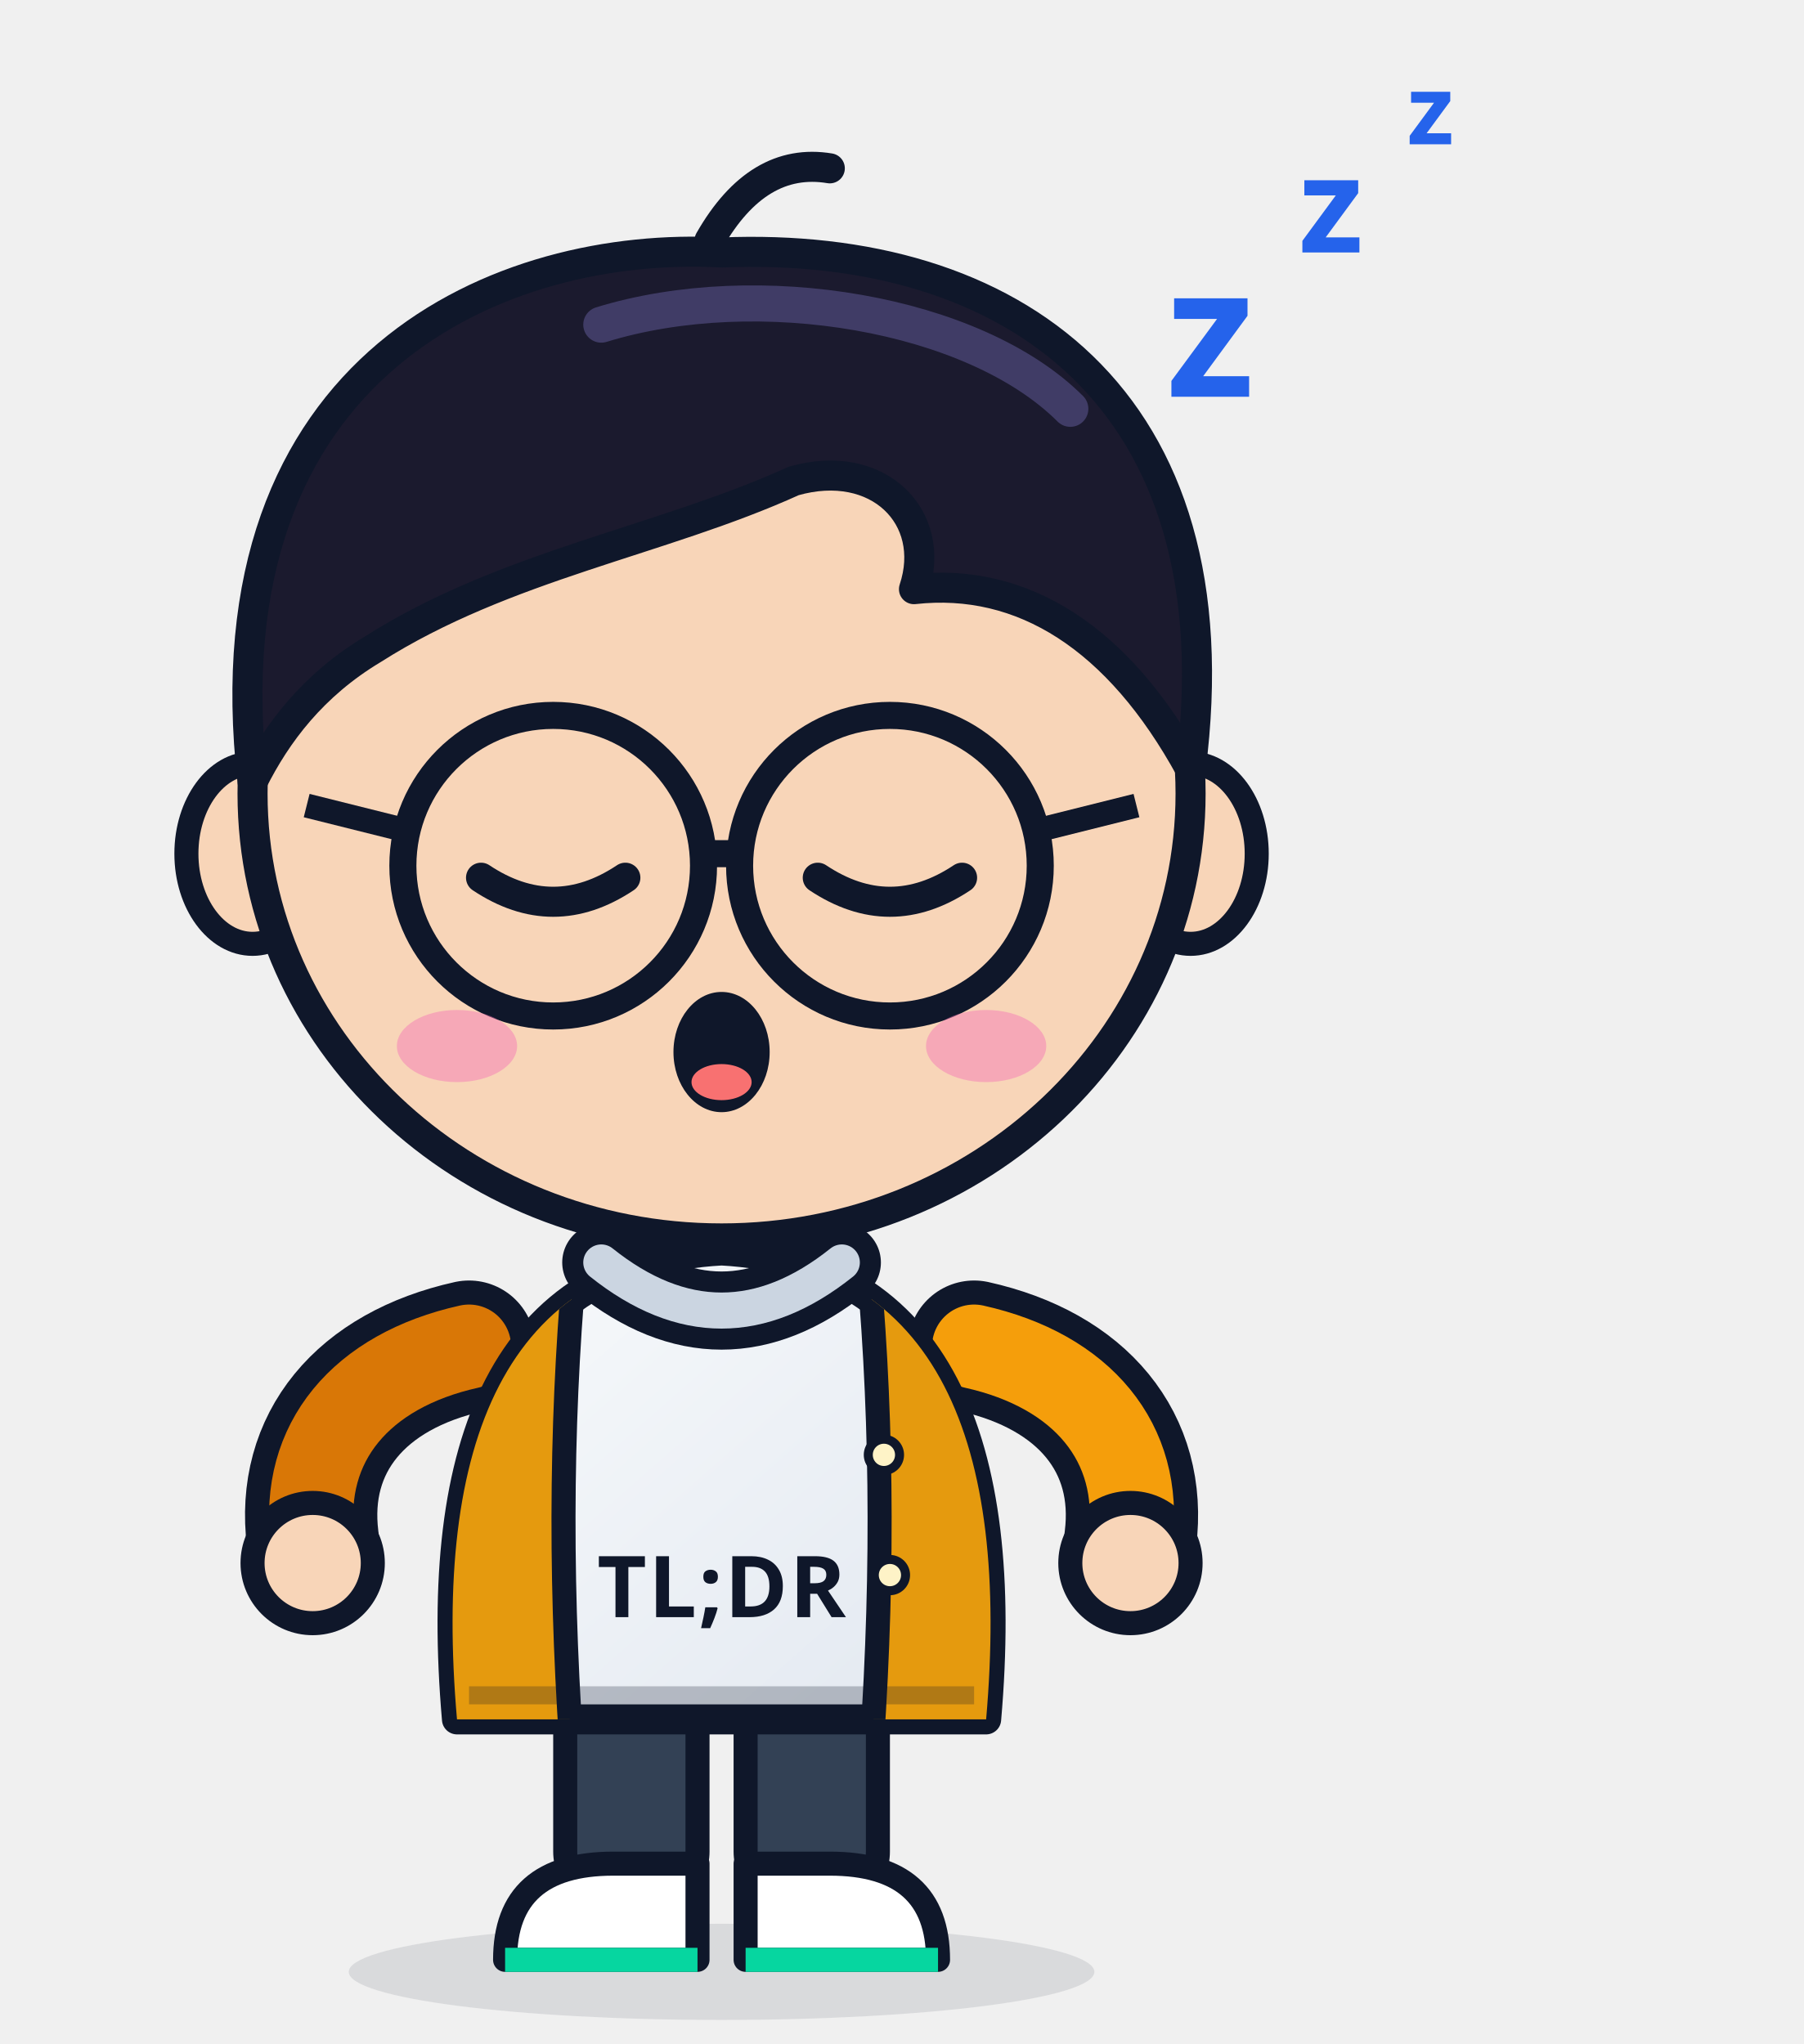
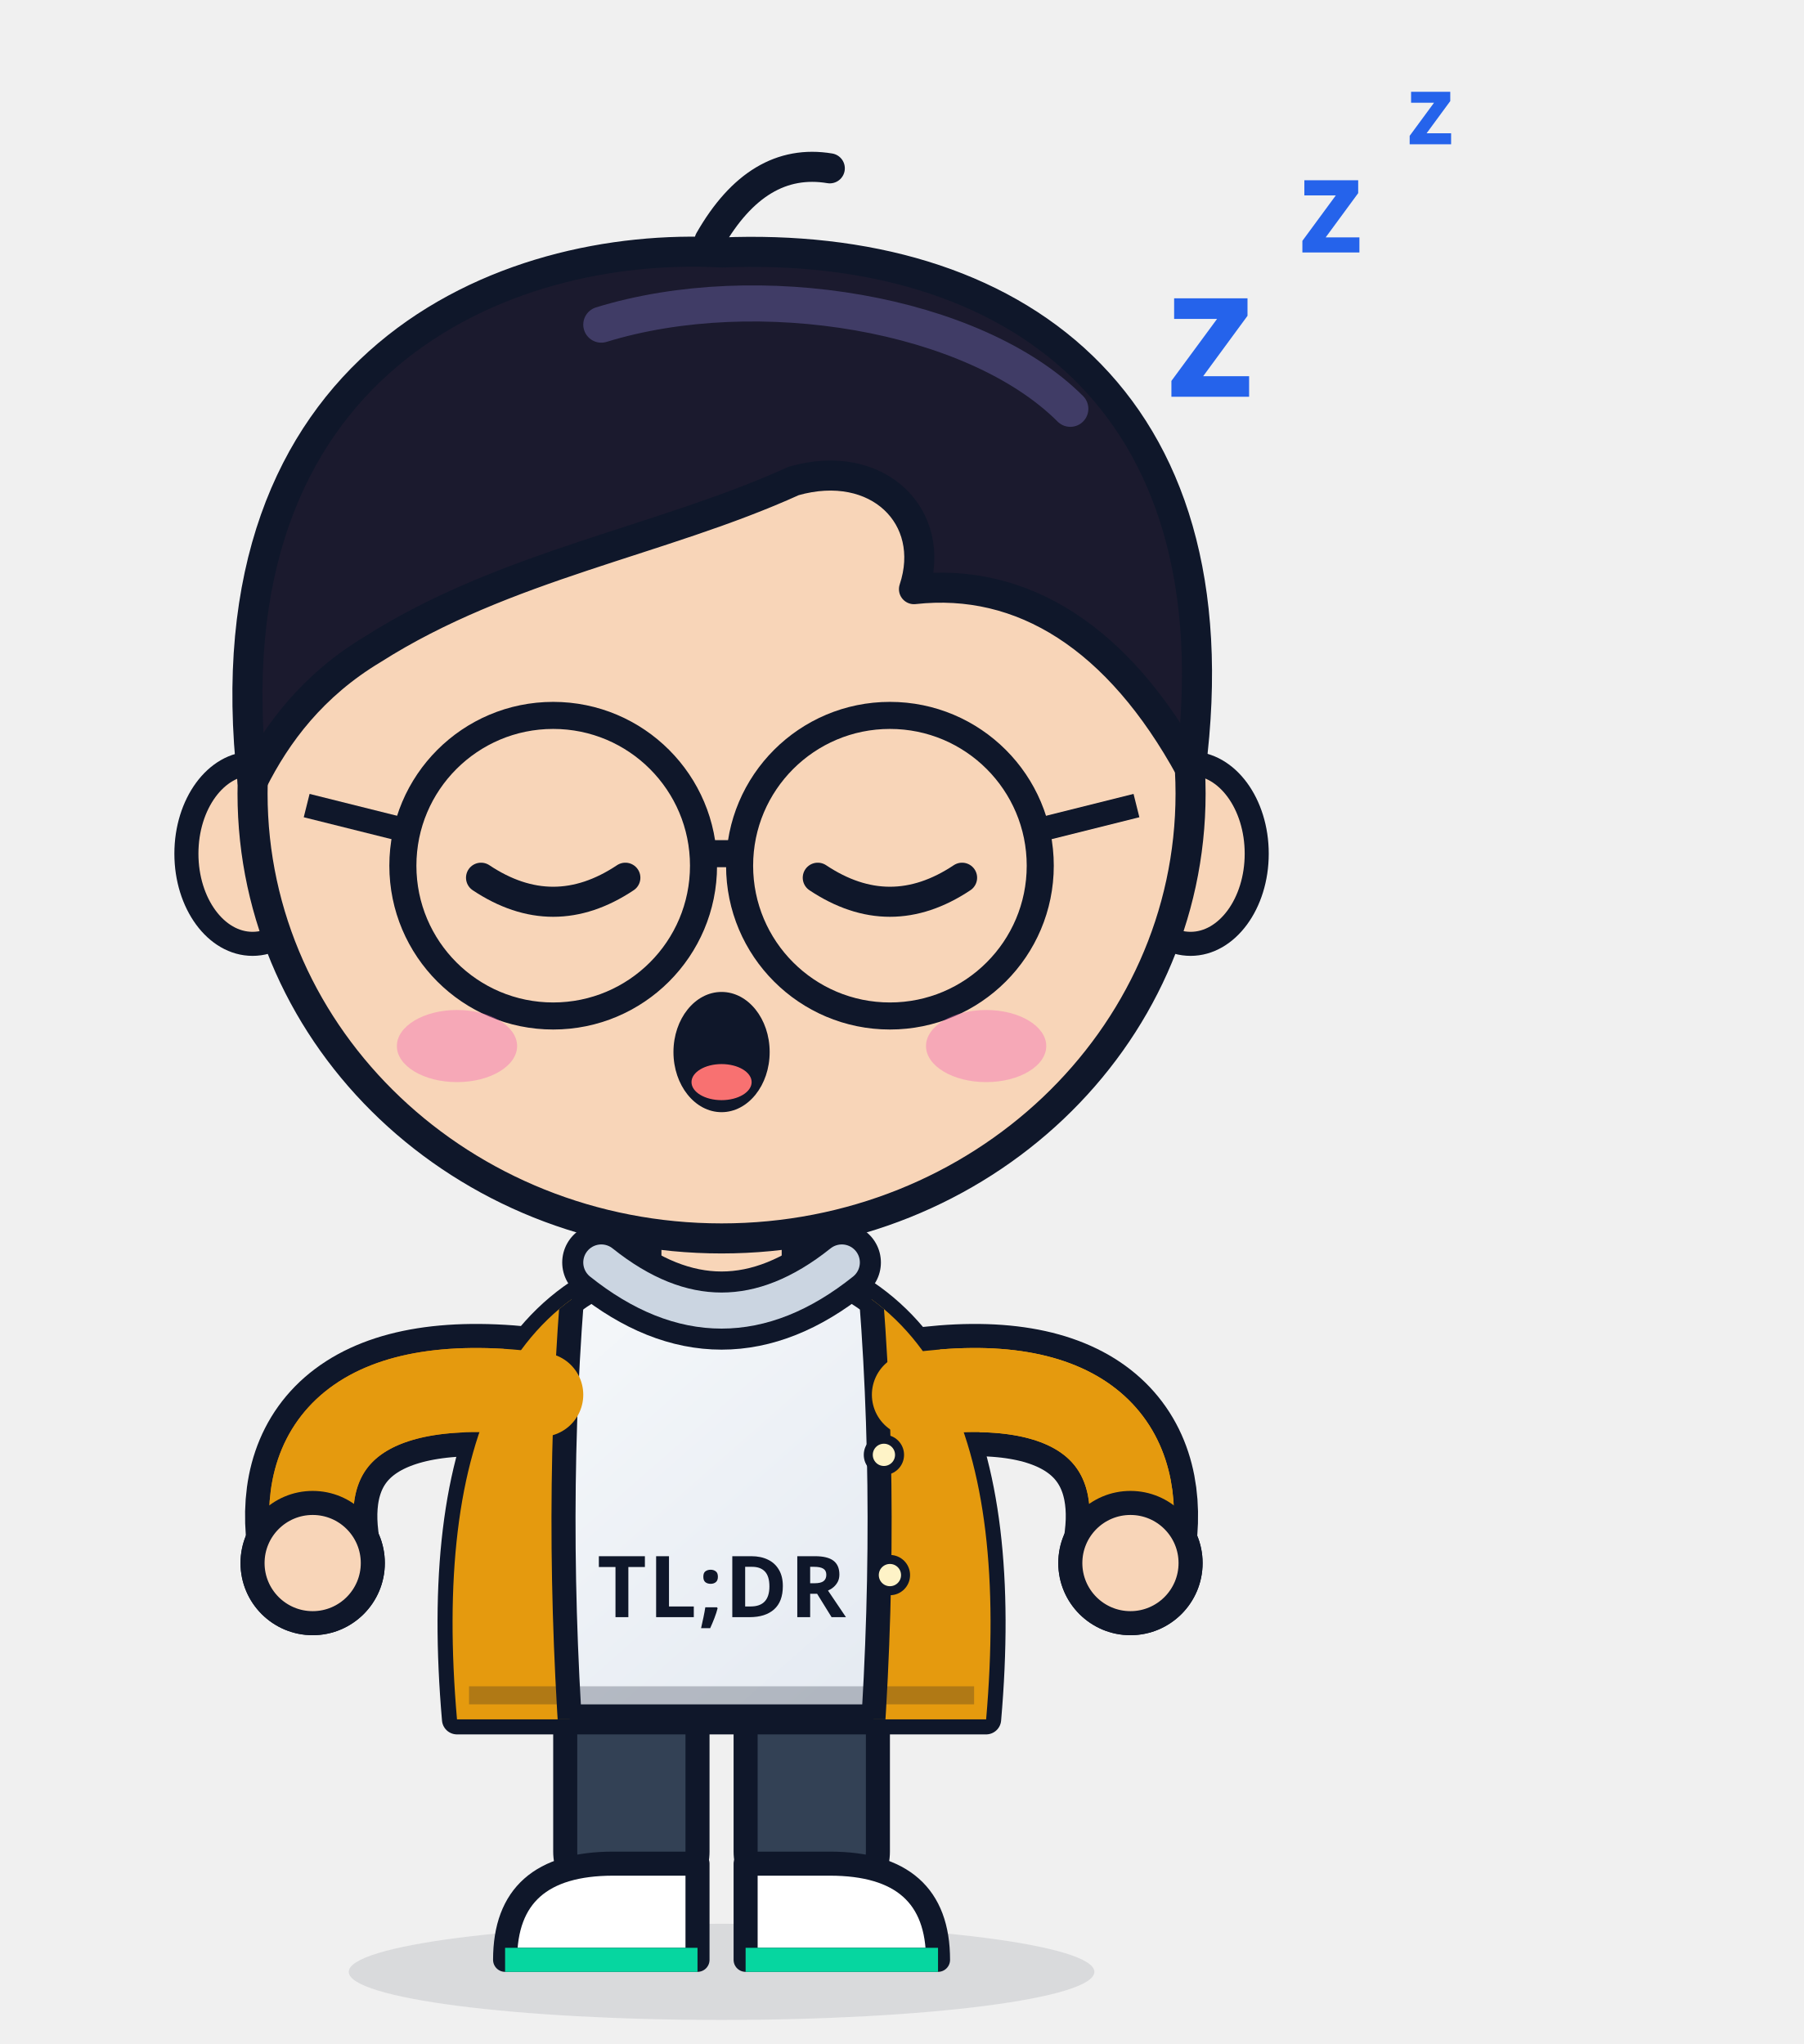
<svg xmlns="http://www.w3.org/2000/svg" viewBox="20 -10 300 340" overflow="visible">
  <defs>
    <linearGradient id="gh8" x1="0" y1="0" x2="1" y2="1">
      <stop offset="0" stop-color="#F8FAFC" />
      <stop offset="1" stop-color="#E2E8F0" />
    </linearGradient>
  </defs>
  <ellipse cx="140" cy="318" rx="62" ry="8" fill="#0F172A" opacity=".1" />
  <rect x="114" y="262" width="22" height="44" rx="8" fill="#334155" stroke="#0F172A" stroke-width="4" />
  <rect x="144" y="262" width="22" height="44" rx="8" fill="#334155" stroke="#0F172A" stroke-width="4" />
  <path d="M104 316 q0 -16 18 -16 h14 v16 Z" fill="#fff" stroke="#0F172A" stroke-width="4" stroke-linejoin="round" />
  <path d="M176 316 q0 -16 -18 -16 h-14 v16 Z" fill="#fff" stroke="#0F172A" stroke-width="4" stroke-linejoin="round" />
  <path d="M104 316 h32 M144 316 h32" stroke="#06D6A0" stroke-width="4" />
-   <path d="M98 214 C80 218 70 230 72 246" stroke="#0F172A" stroke-width="22" stroke-linecap="round" fill="none" />
-   <path d="M98 214 C80 218 70 230 72 246" stroke="#D97706" stroke-width="14" stroke-linecap="round" fill="none" />
+   <path d="M110 222 C80 218 70 230 72 246" stroke="#0F172A" stroke-width="22" stroke-linecap="round" fill="none" />
+   <path d="M110 222 C80 218 70 230 72 246" stroke="#D97706" stroke-width="14" stroke-linecap="round" fill="none" />
  <circle cx="72" cy="250" r="10" fill="#F8D5B8" stroke="#0F172A" stroke-width="4" />
-   <path d="M182 214 C200 218 210 230 208 246" stroke="#0F172A" stroke-width="22" stroke-linecap="round" fill="none" />
-   <path d="M182 214 C200 218 210 230 208 246" stroke="#F59E0B" stroke-width="14" stroke-linecap="round" fill="none" />
+   <path d="M172 222 C200 218 210 230 208 246" stroke="#0F172A" stroke-width="22" stroke-linecap="round" fill="none" />
+   <path d="M172 222 C200 218 210 230 208 246" stroke="#F59E0B" stroke-width="14" stroke-linecap="round" fill="none" />
  <circle cx="208" cy="250" r="10" fill="#F8D5B8" stroke="#0F172A" stroke-width="4" />
  <path d="M96 276 C92 230 104 200 140 198 C176 200 188 230 184 276 Z" fill="url(#gh8)" stroke="#0F172A" stroke-width="5" stroke-linejoin="round" />
+   <rect x="128" y="182" width="24" height="24" fill="#F8D5B8" />
+   <path d="M128 182 v24 M152 182 v24" stroke="#0F172A" stroke-width="4" />
  <clipPath id="cb8">
    <path d="M96 276 C92 230 104 200 140 198 C176 200 188 230 184 276 Z" />
  </clipPath>
  <path d="M120 200 Q140 216 160 200" stroke="#0F172A" stroke-width="13" fill="none" stroke-linecap="round" />
  <path d="M120 200 Q140 216 160 200" stroke="#CBD5E1" stroke-width="6" fill="none" stroke-linecap="round" />
  <g clip-path="url(#cb8)">
    <path d="M90 196 H116 Q112 236 115 280 H90 Z M190 196 H164 Q168 236 165 280 H190 Z" fill="#E59A0E" stroke="#0F172A" stroke-width="4" />
    <circle cx="167" cy="232" r="2.6" fill="#FEF3C7" stroke="#0F172A" stroke-width="1.5" />
    <circle cx="168" cy="252" r="2.6" fill="#FEF3C7" stroke="#0F172A" stroke-width="1.5" />
  </g>
  <text x="140" y="259" text-anchor="middle" font-family="Fredoka, 'Baloo 2', sans-serif" font-weight="700" font-size="14.2" fill="#0F172A" letter-spacing=".3">TL;DR</text>
  <path d="M98 272 h84" stroke="#0F172A" stroke-width="3" opacity=".25" />
+   <path d="M110 222 C80 218 70 230 72 246" stroke="#E59A0E" stroke-width="14" stroke-linecap="round" fill="none" />
+   <circle cx="72" cy="250" r="10" fill="#F8D5B8" stroke="#0F172A" stroke-width="4" />
+   <path d="M172 222 C200 218 210 230 208 246" stroke="#E59A0E" stroke-width="14" stroke-linecap="round" fill="none" />
+   <circle cx="208" cy="250" r="10" fill="#F8D5B8" stroke="#0F172A" stroke-width="4" />
  <ellipse cx="62" cy="132" rx="11" ry="15" fill="#F8D5B8" stroke="#0F172A" stroke-width="4" />
  <ellipse cx="218" cy="132" rx="11" ry="15" fill="#F8D5B8" stroke="#0F172A" stroke-width="4" />
  <ellipse cx="140" cy="122" rx="78" ry="74" fill="#F8D5B8" stroke="#0F172A" stroke-width="5" />
  <path d="M62 120 C54 50 104 30 140 32 C188 30 226 56 218 118 C206 96 190 86 172 88 C176 76 166 66 152 70 C130 80 104 84 82 98 C72 104 66 112 62 120 Z" fill="#1B1A2E" stroke="#0F172A" stroke-width="5" stroke-linejoin="round" />
  <path d="M120 44 C146 36 182 42 198 58" stroke="#403C66" stroke-width="6" fill="none" stroke-linecap="round" />
  <path d="M138 30 q8 -14 20 -12" stroke="#0F172A" stroke-width="5" fill="none" stroke-linecap="round" />
  <path d="M100 136 q12 8 24 0 M156 136 q12 8 24 0" stroke="#0F172A" stroke-width="5" fill="none" stroke-linecap="round" />
  <circle cx="112" cy="134" r="25" fill="none" stroke="#0F172A" stroke-width="4.5" />
  <circle cx="168" cy="134" r="25" fill="none" stroke="#0F172A" stroke-width="4.5" />
  <path d="M137 132 h6" stroke="#0F172A" stroke-width="4.5" />
  <path d="M87 128 l-16 -4 M193 128 l16 -4" stroke="#0F172A" stroke-width="4" />
  <ellipse cx="96" cy="164" rx="10" ry="6" fill="#F472B6" opacity=".45" />
  <ellipse cx="184" cy="164" rx="10" ry="6" fill="#F472B6" opacity=".45" />
  <ellipse cx="140" cy="165" rx="8" ry="10" fill="#0F172A" />
  <ellipse cx="140" cy="170" rx="5" ry="3" fill="#F87171" />
  <g font-family="Be Vietnam Pro" font-weight="800" fill="#2563EB">
    <text x="214" y="56" font-size="30">z</text>
    <text x="236" y="32" font-size="22">z</text>
    <text x="254" y="14" font-size="16">z</text>
  </g>
</svg>
